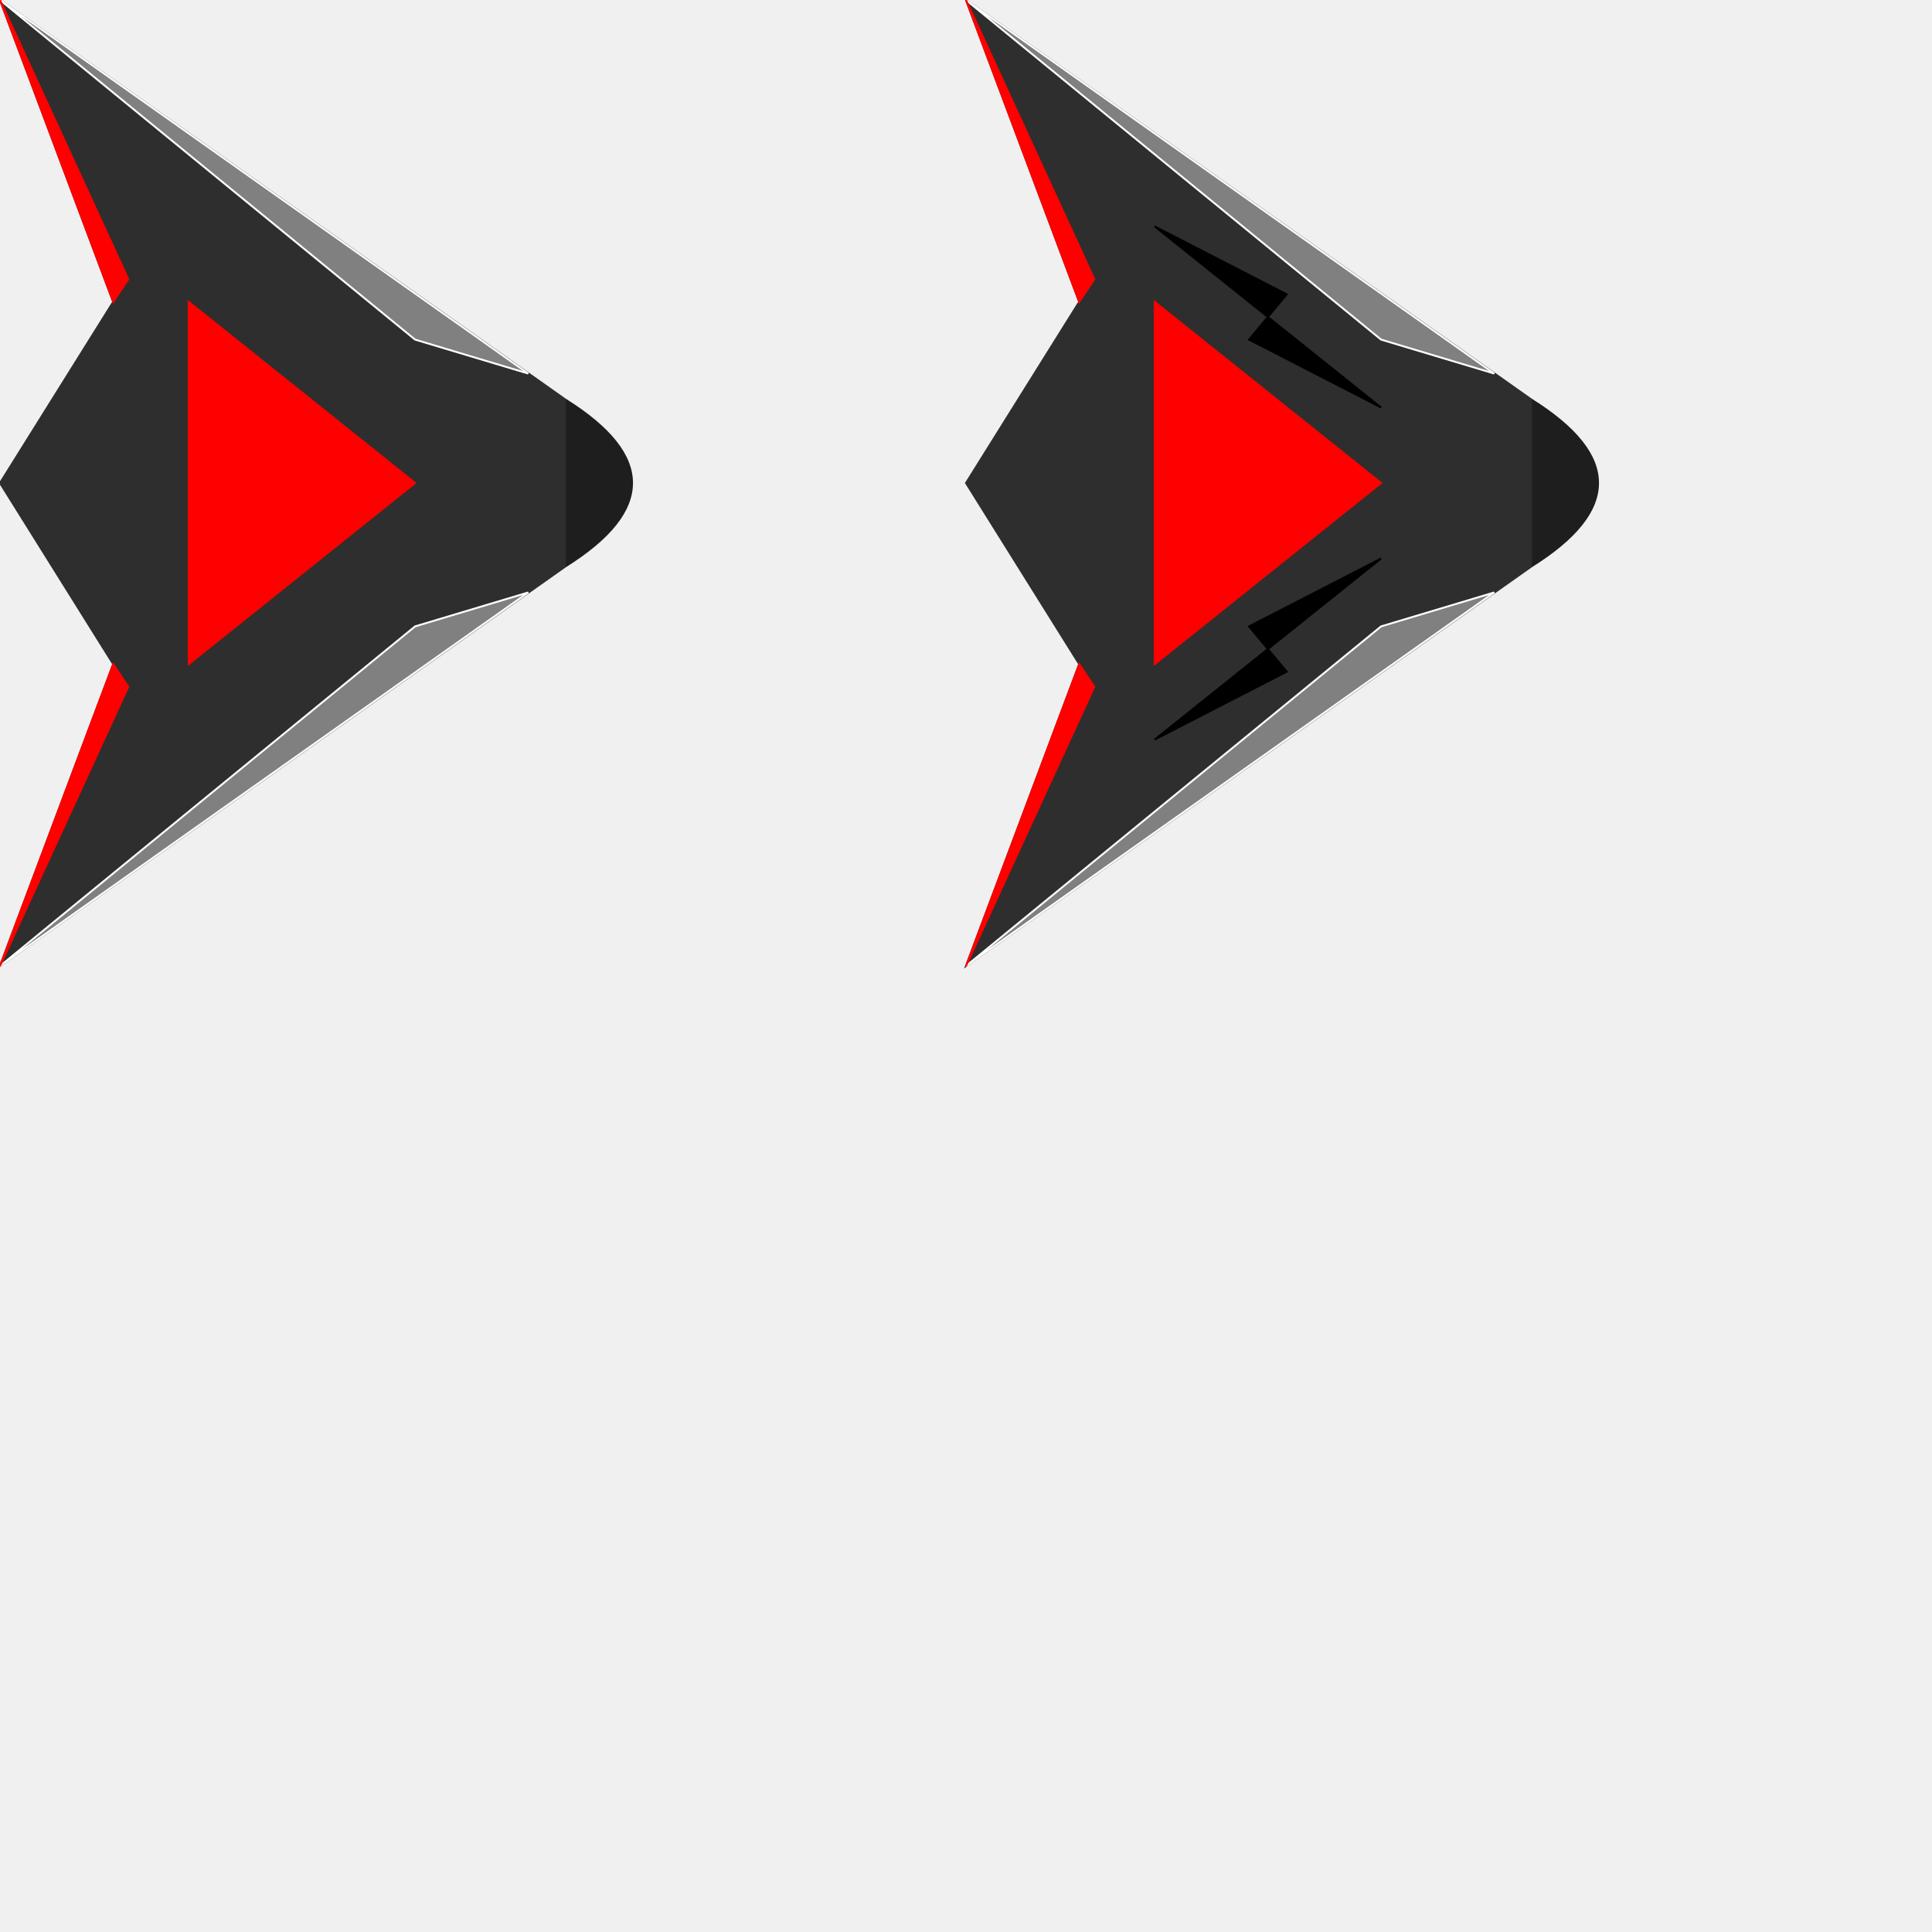
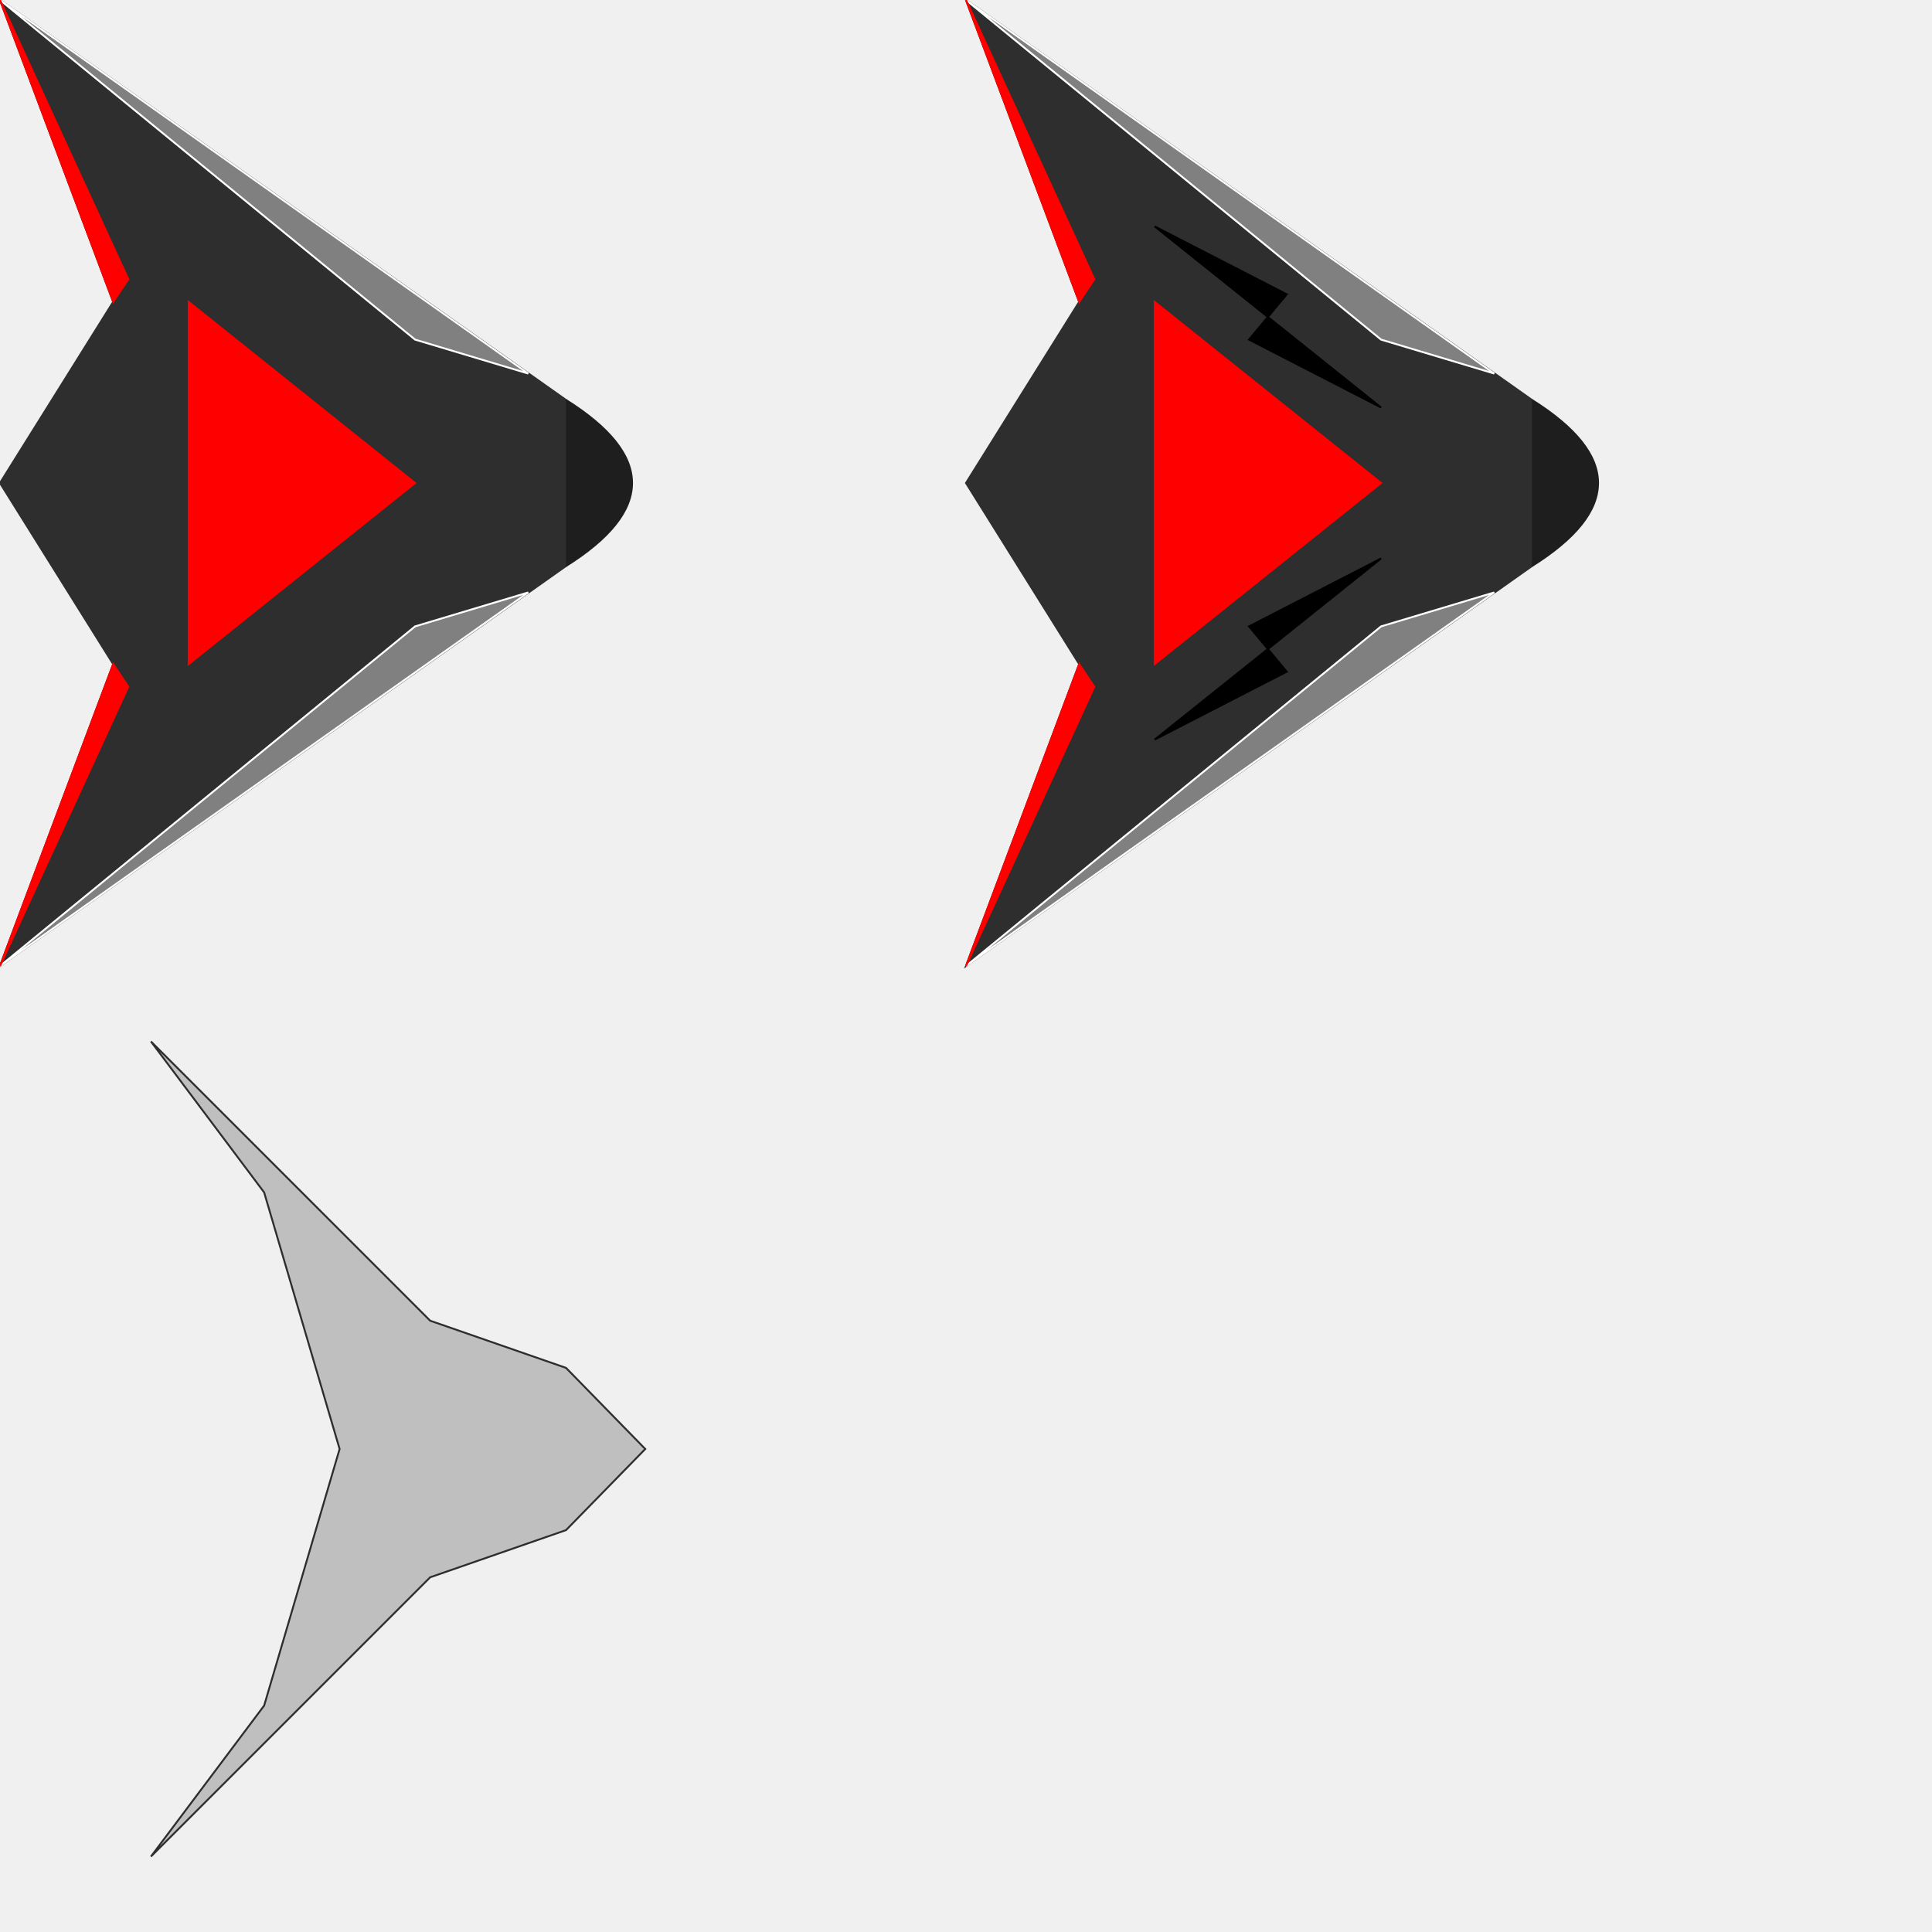
<svg xmlns="http://www.w3.org/2000/svg" version="1.1" width="1024" height="1024">
  <path d="M0,0 L300,212 L300,300 L0,512 L60,352 L0,256 L60,160 Z" stroke="#2E2E2E" fill="#2E2E2E" />
  <path d="M0,0 L280,198 L220,180 Z" stroke="white" fill="gray" />
  <path d="M0,512 L280,314 L220,332 Z" stroke="white" fill="gray" />
  <path d="M0,0 L60,160 L68,148 Z" stroke="red" fill="red" />
  <path d="M0,512 L60,352 L68,364 Z" stroke="red" fill="red" />
  <path d="M100,160 L220,256 L100,352 Z" stroke="red" fill="red" />
  <path d="M300,212 Q370,256 300,300" stroke="#1E1E1E" fill="#1E1E1E" />
  <path d="M512,0 L812,212 L812,300 L512,512 L572,352 L512,256 L572,160 Z" stroke="#2E2E2E" fill="#2E2E2E" />
  <path d="M512,0 L792,198 L732,180 Z" stroke="white" fill="gray" />
  <path d="M512,512 L792,314 L732,332 Z" stroke="white" fill="gray" />
  <path d="M512,0 L572,160 L580,148 Z" stroke="red" fill="red" />
  <path d="M512,512 L572,352 L580,364 Z" stroke="red" fill="red" />
  <path d="M612,160 L732,256 L612,352 Z" stroke="red" fill="red" />
  <path d="M612,120 L672,168 L662,180 L732,216 L672,168 L682,156 Z" stroke="#000" fill="#000" />
  <path d="M612,392 L672,344 L662,332 L732,296 L672,344 L682,356 Z" stroke="#000" fill="#000" />
  <path d="M812,212 Q882,256 812,300" stroke="#1E1E1E" fill="#1E1E1E" />
+   <path d="M80,552 L228,700 L300,725 L342,768 L300,811 L228,836 L160,904 L80,984 L140,904 L180,768 L140,632 Z" stroke="#2E2E2E" fill="#2E2E2E" fill-opacity="0.25" />
</svg>
